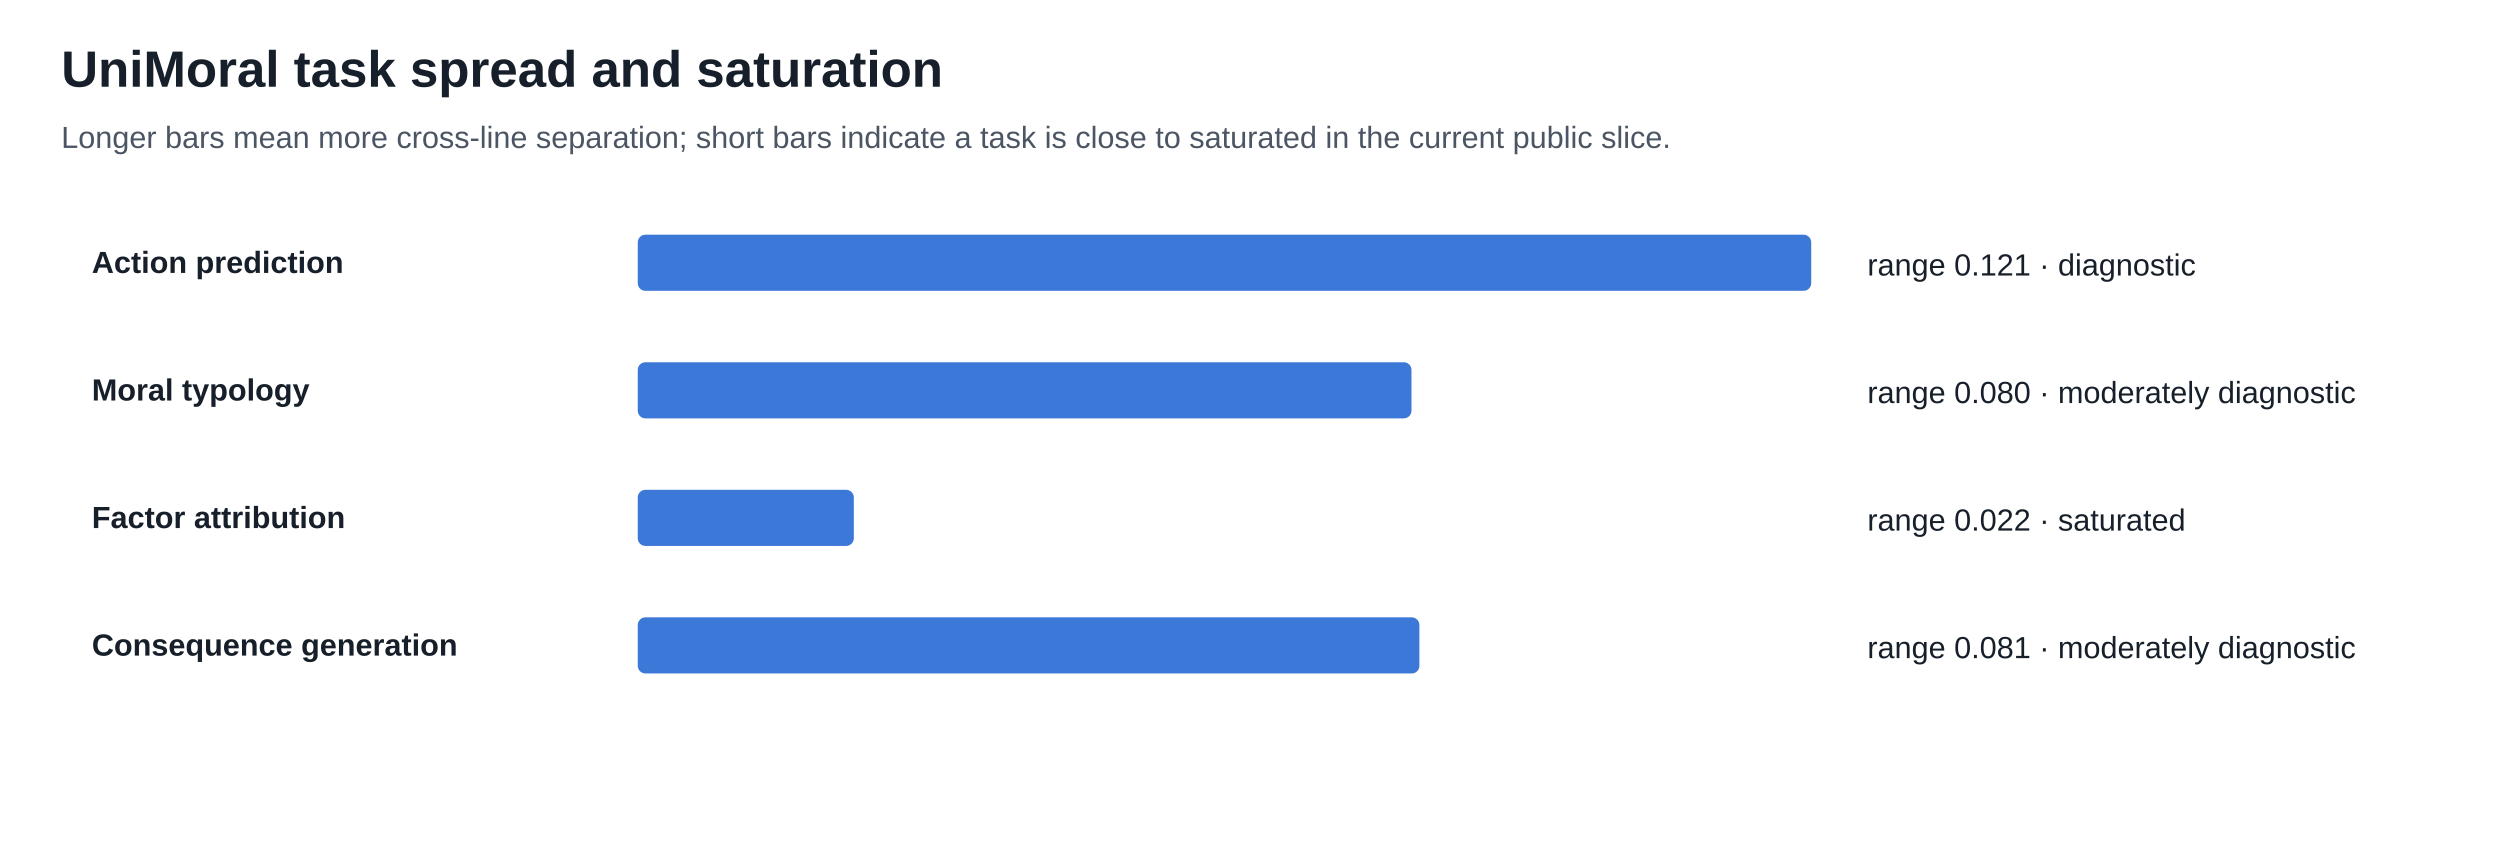
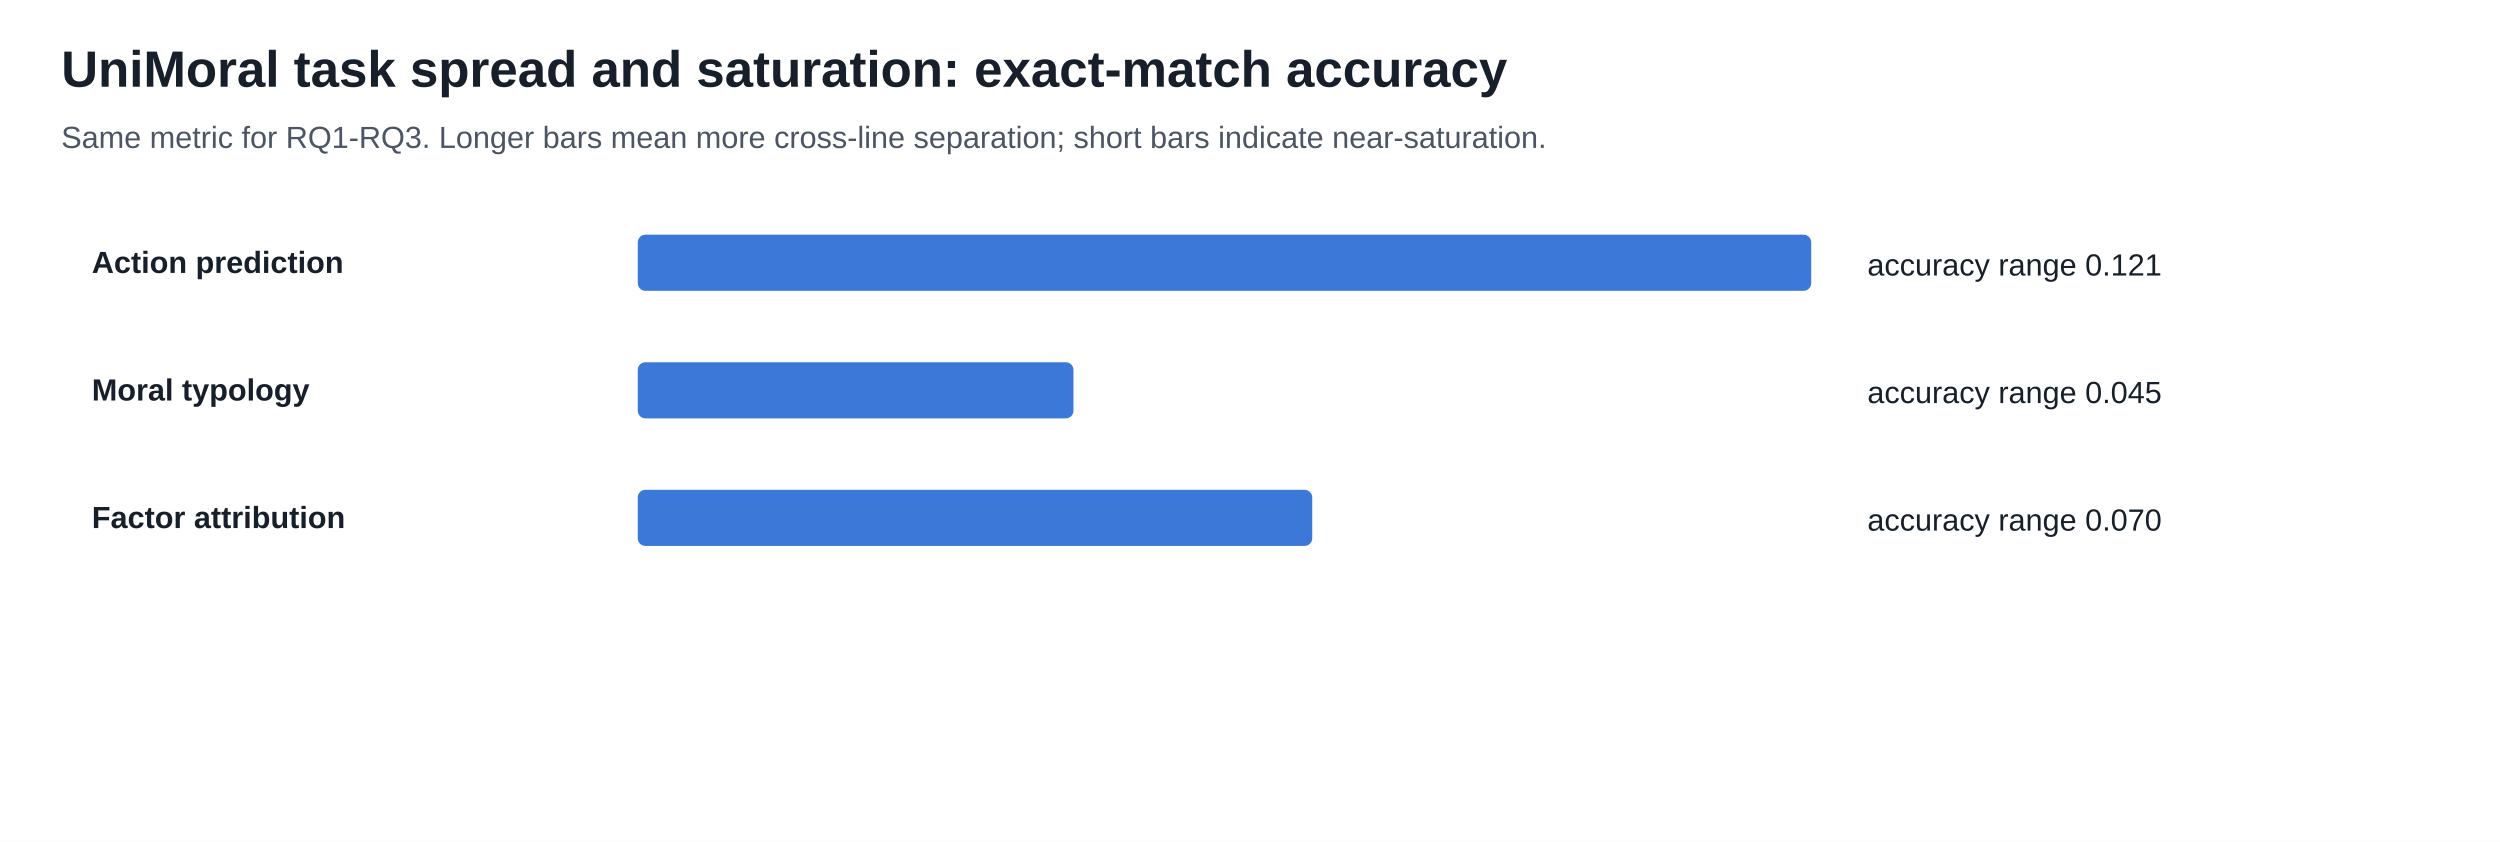
<svg xmlns="http://www.w3.org/2000/svg" width="980" height="330" viewBox="0 0 980 330">
  <style>text{font-family:Arial,sans-serif;font-size:12px;fill:#17202a}.title{font-size:20px;font-weight:700}.subtitle{font-size:12px;fill:#4b5563}.axis{font-weight:700}</style>
  <rect width="100%" height="100%" fill="white" />
-   <text x="24" y="34" class="title">UniMoral task spread and saturation</text>
-   <text x="24" y="58" class="subtitle">Longer bars mean more cross-line separation; short bars indicate a task is close to saturated in the current public slice.</text>
+   <text x="24" y="34" class="title">UniMoral task spread and saturation: exact-match accuracy</text>
+   <text x="24" y="58" class="subtitle">Same metric for RQ1-RQ3. Longer bars mean more cross-line separation; short bars indicate near-saturation.</text>
  <text x="36" y="107" class="axis">Action prediction</text>
  <rect x="250" y="92" width="460.0" height="22" fill="#3c78d8" rx="3" />
-   <text x="732" y="108">range 0.121 · diagnostic</text>
+   <text x="732" y="108">accuracy range 0.121</text>
  <text x="36" y="157" class="axis">Moral typology</text>
-   <rect x="250" y="142" width="303.3" height="22" fill="#3c78d8" rx="3" />
-   <text x="732" y="158">range 0.080 · moderately diagnostic</text>
+   <rect x="250" y="142" width="170.8" height="22" fill="#3c78d8" rx="3" />
+   <text x="732" y="158">accuracy range 0.045</text>
  <text x="36" y="207" class="axis">Factor attribution</text>
-   <rect x="250" y="192" width="84.7" height="22" fill="#3c78d8" rx="3" />
-   <text x="732" y="208">range 0.022 · saturated</text>
-   <text x="36" y="257" class="axis">Consequence generation</text>
-   <rect x="250" y="242" width="306.4" height="22" fill="#3c78d8" rx="3" />
-   <text x="732" y="258">range 0.081 · moderately diagnostic</text>
+   <rect x="250" y="192" width="264.4" height="22" fill="#3c78d8" rx="3" />
+   <text x="732" y="208">accuracy range 0.070</text>
</svg>
